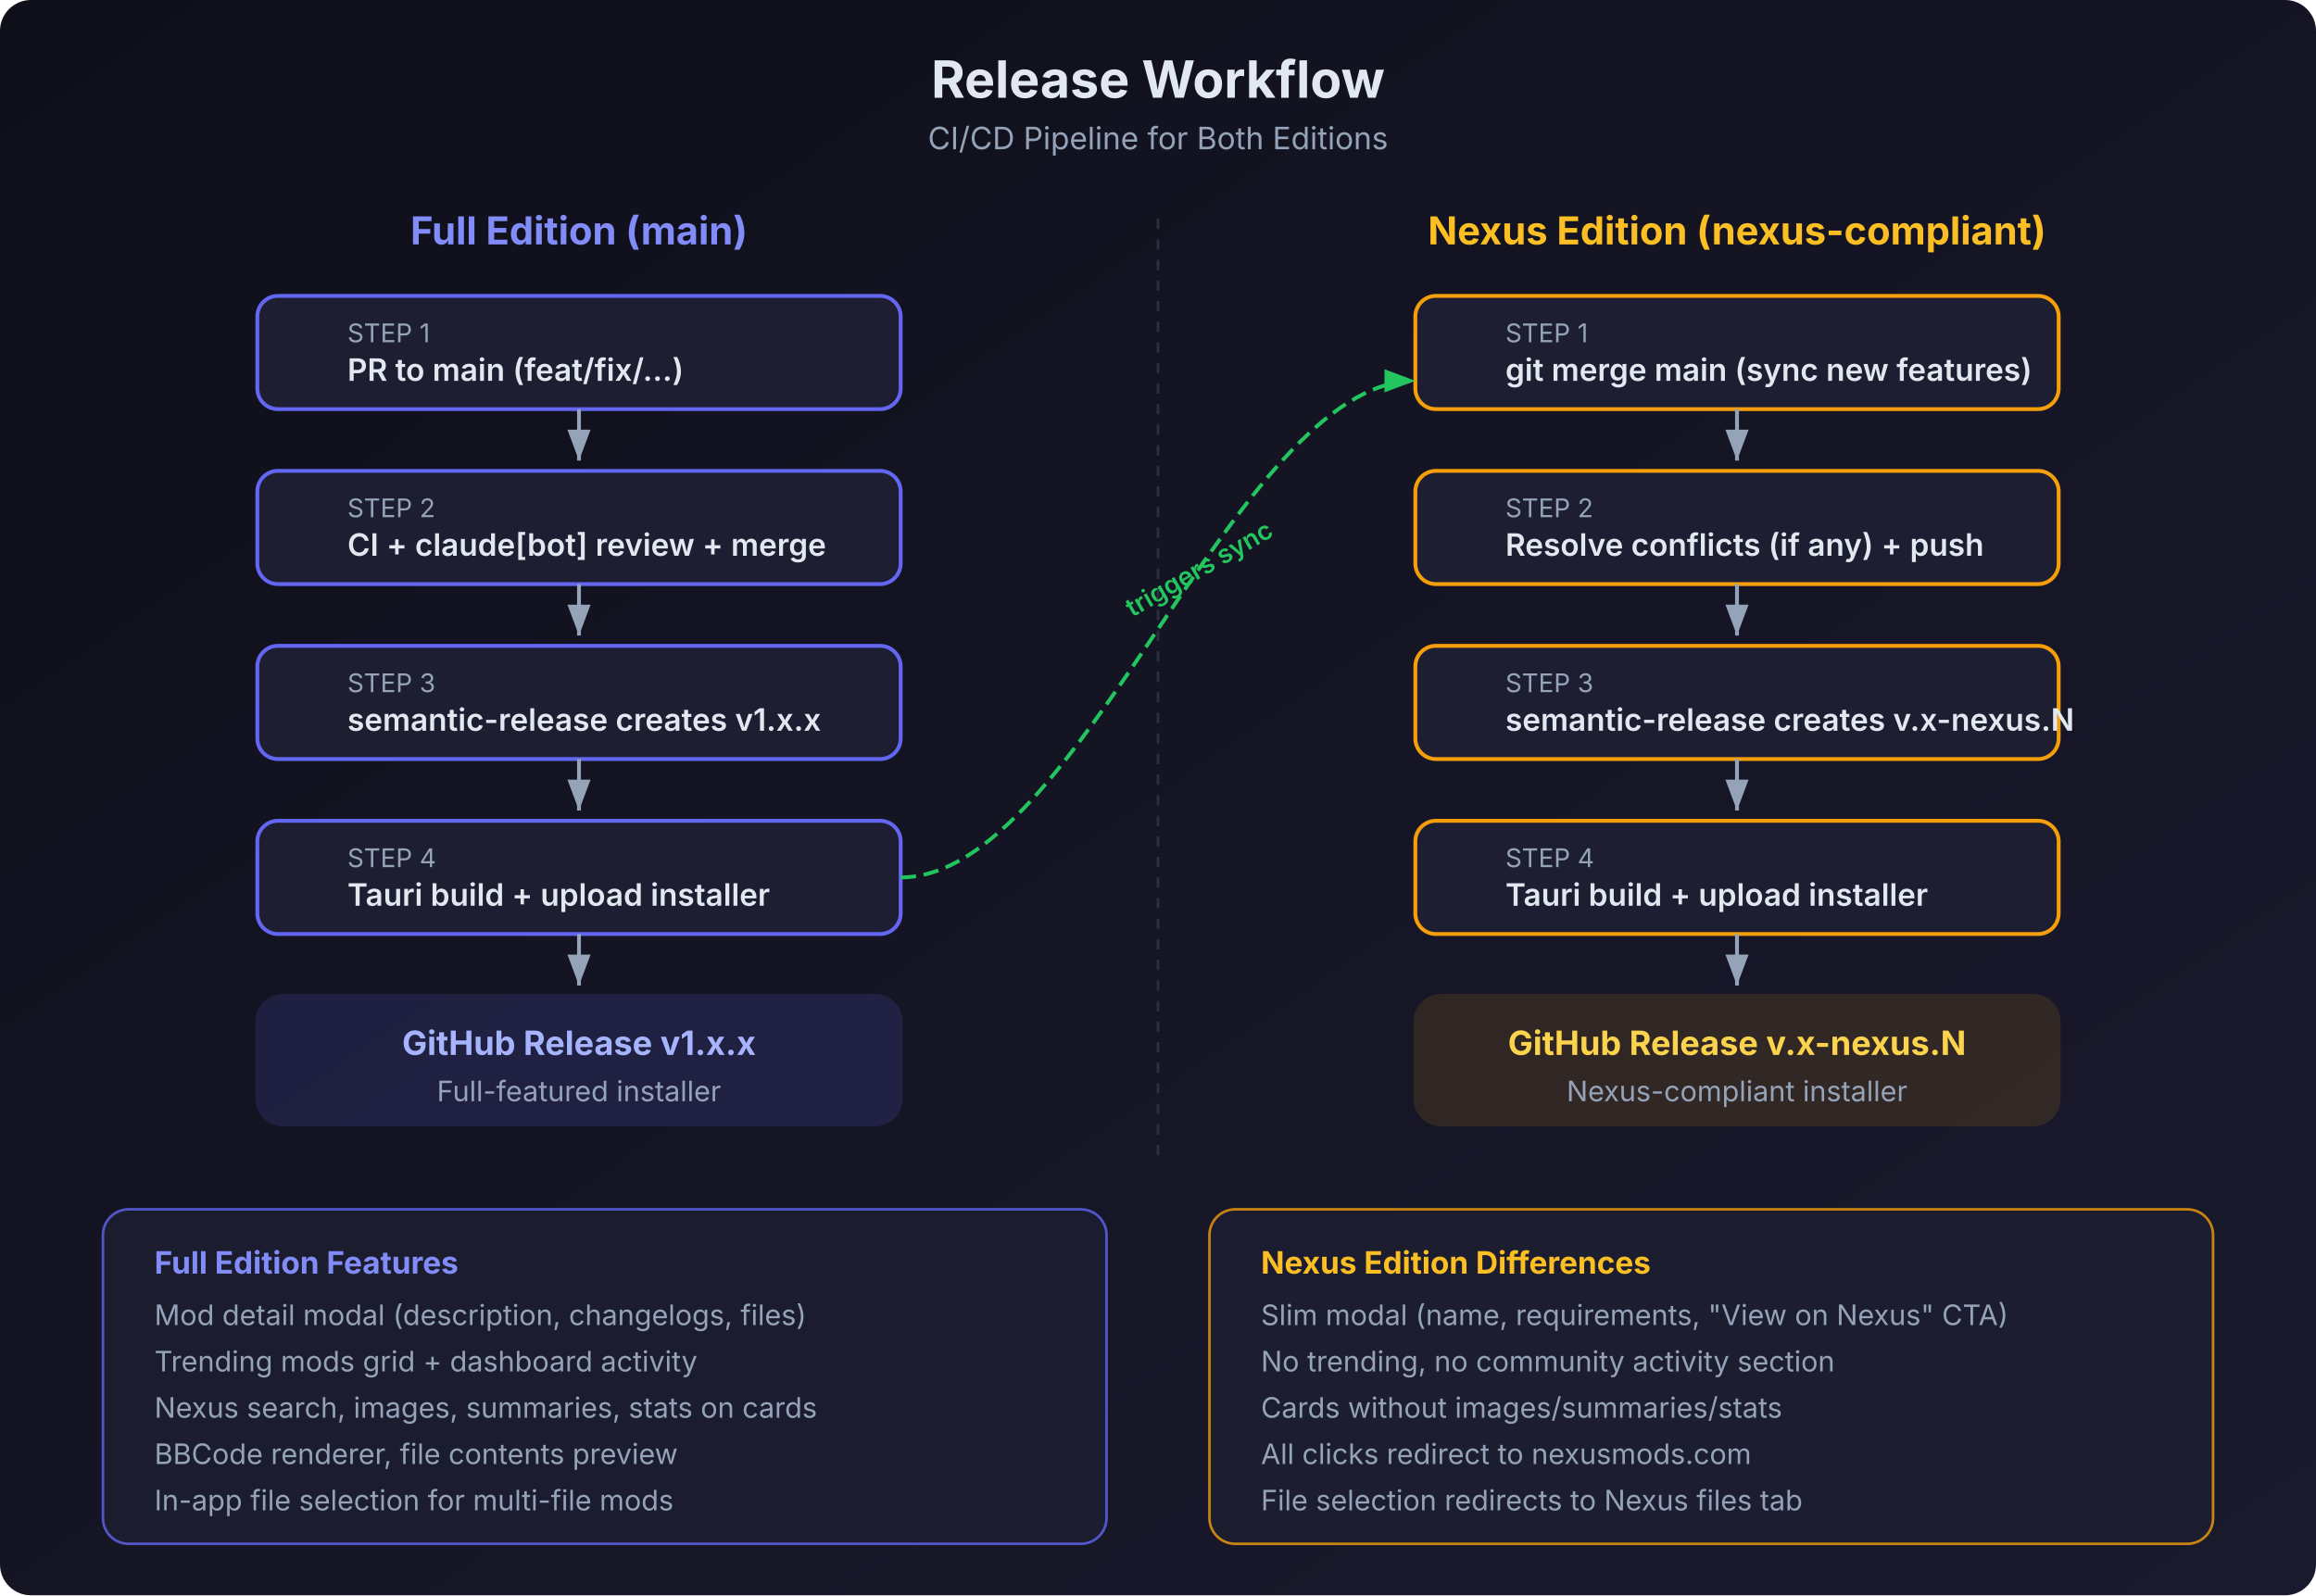
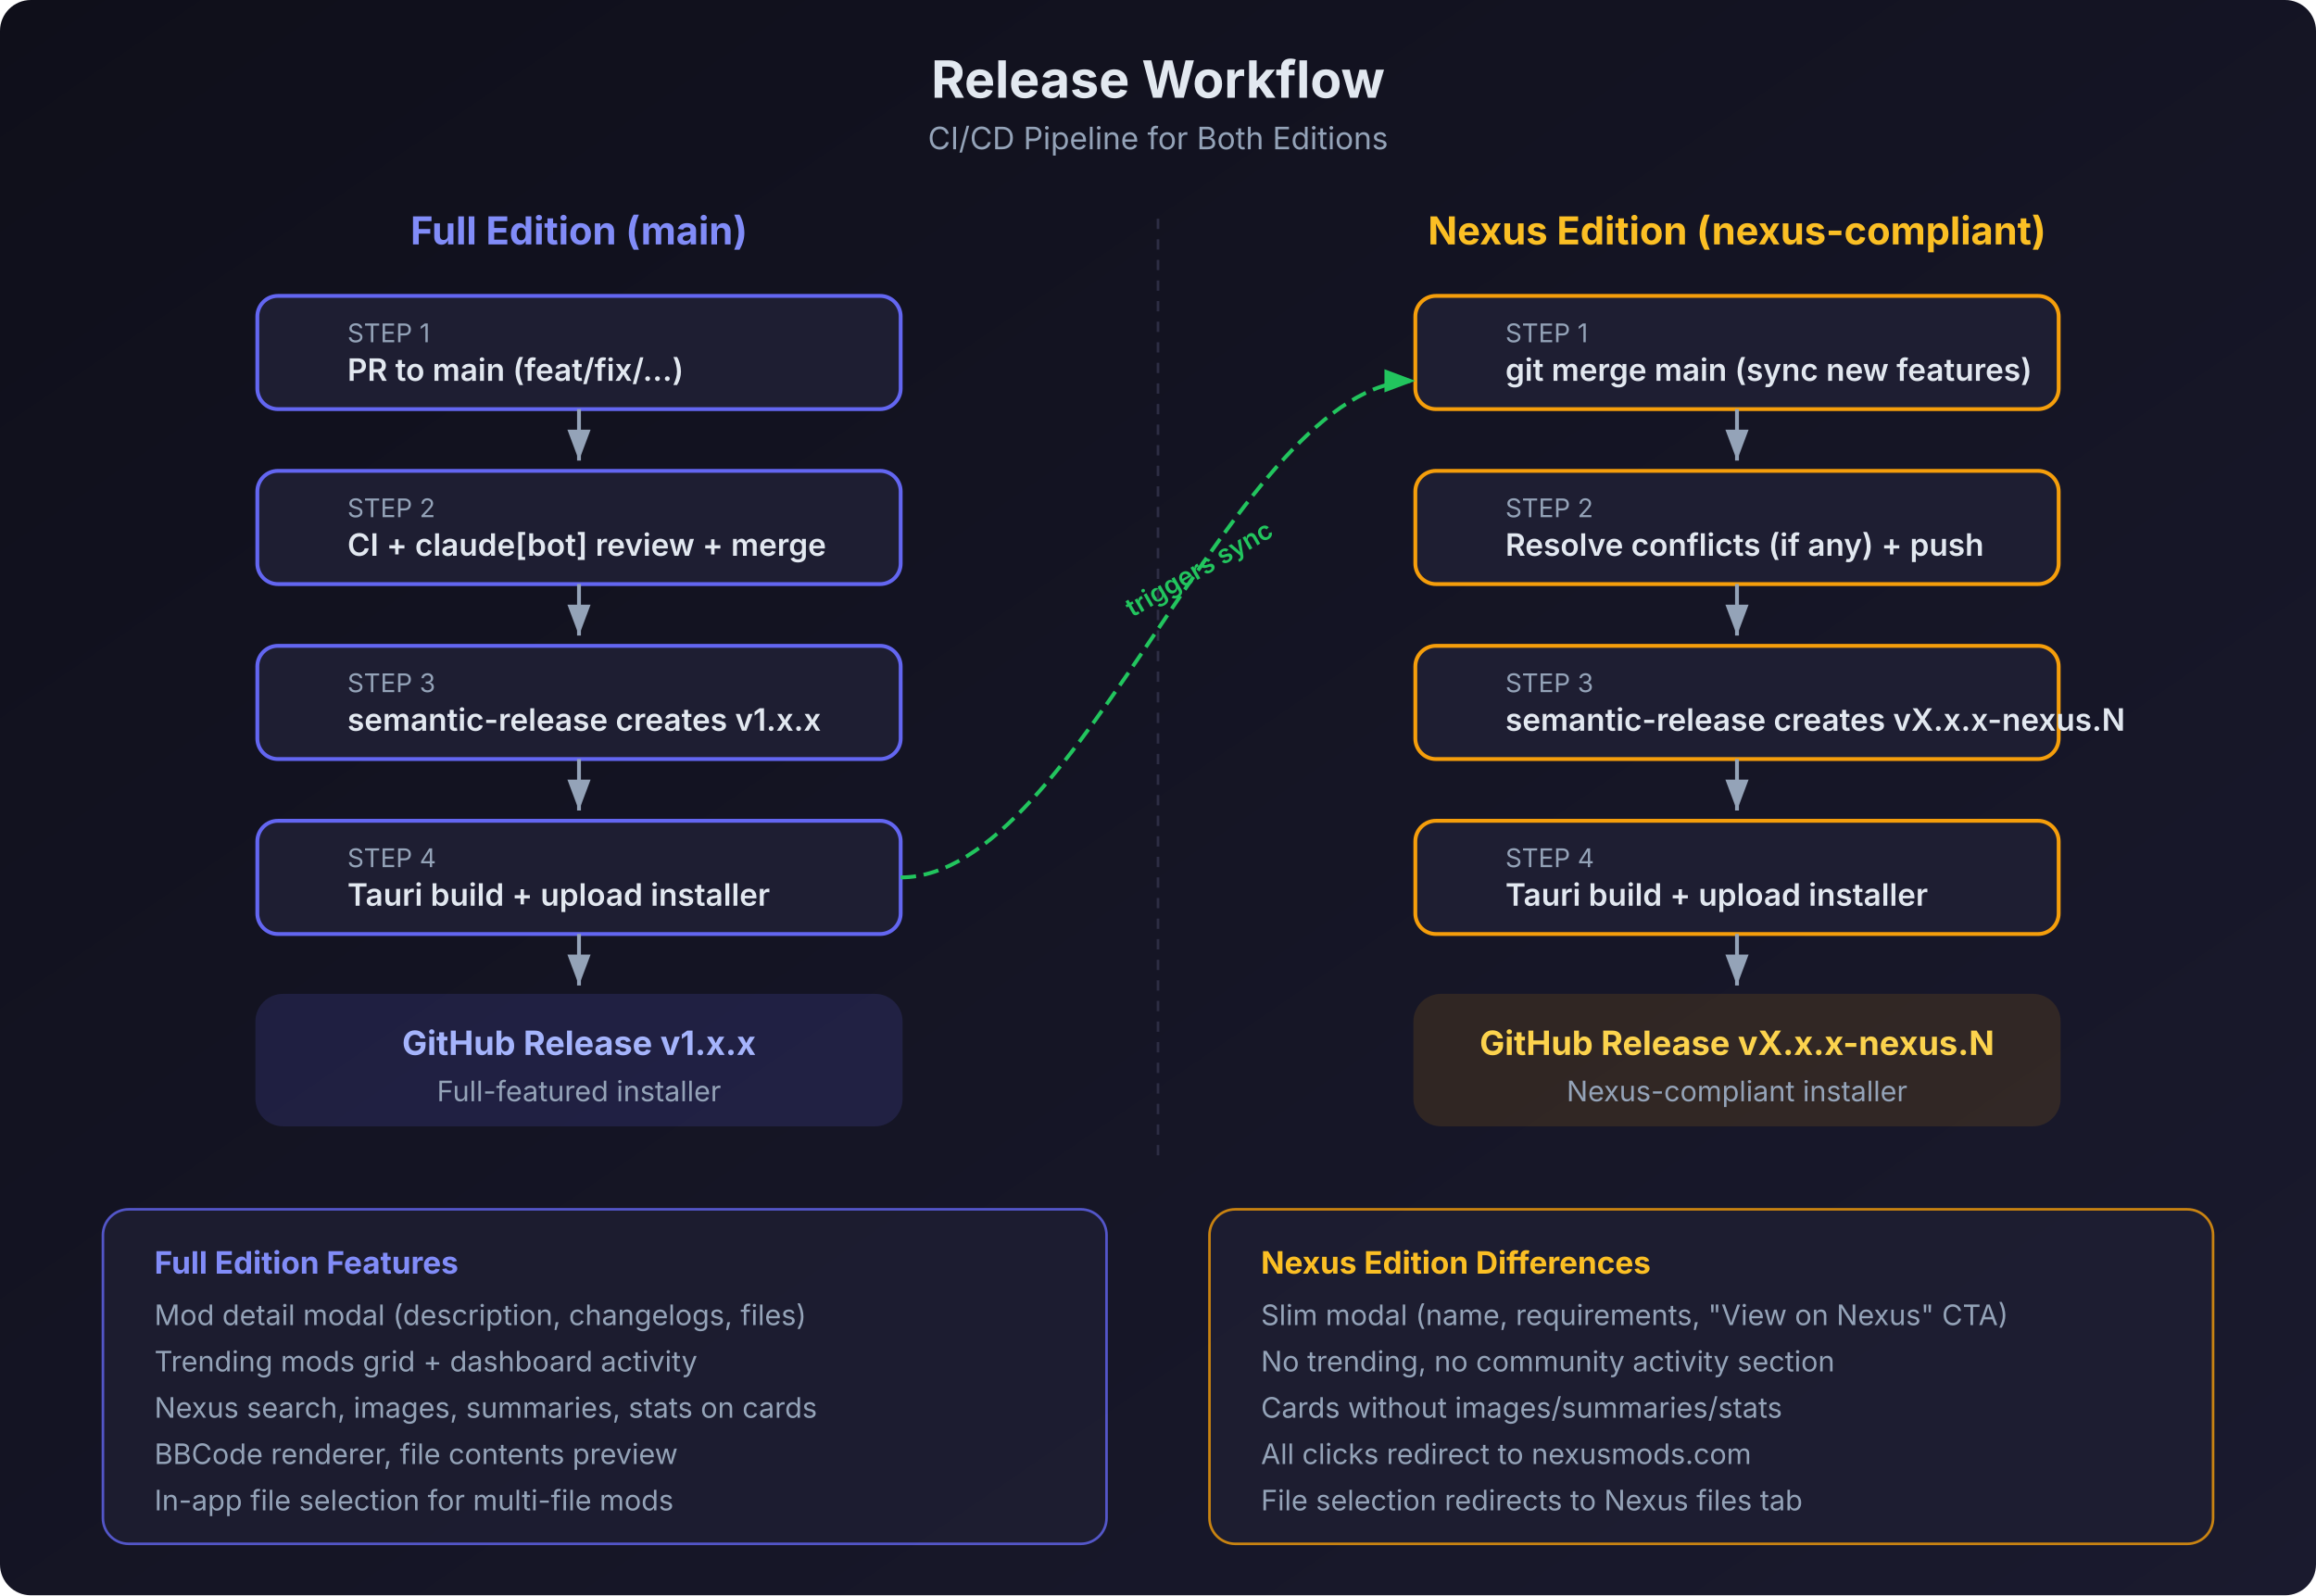
<svg xmlns="http://www.w3.org/2000/svg" viewBox="0 0 900 620" font-family="Inter, -apple-system, system-ui, sans-serif">
  <defs>
    <linearGradient id="bg2" x1="0%" y1="0%" x2="100%" y2="100%">
      <stop offset="0%" style="stop-color:#0f0f1a" />
      <stop offset="100%" style="stop-color:#1a1a2e" />
    </linearGradient>
    <marker id="arrow" markerWidth="8" markerHeight="6" refX="8" refY="3" orient="auto">
      <path d="M0,0 L8,3 L0,6 Z" fill="#94a3b8" />
    </marker>
    <marker id="arrowBlue" markerWidth="8" markerHeight="6" refX="8" refY="3" orient="auto">
      <path d="M0,0 L8,3 L0,6 Z" fill="#6366f1" />
    </marker>
    <marker id="arrowAmber" markerWidth="8" markerHeight="6" refX="8" refY="3" orient="auto">
      <path d="M0,0 L8,3 L0,6 Z" fill="#f59e0b" />
    </marker>
  </defs>
  <rect width="900" height="620" fill="url(#bg2)" rx="12" />
  <text x="450" y="38" text-anchor="middle" fill="#e2e8f0" font-size="20" font-weight="700">Release Workflow</text>
  <text x="450" y="58" text-anchor="middle" fill="#94a3b8" font-size="12">CI/CD Pipeline for Both Editions</text>
  <text x="225" y="95" text-anchor="middle" fill="#818cf8" font-size="15" font-weight="700">Full Edition (main)</text>
  <rect x="100" y="115" width="250" height="44" rx="8" fill="#1e1e32" stroke="#6366f1" stroke-width="1.5" />
  <text x="135" y="133" fill="#94a3b8" font-size="10">STEP 1</text>
  <text x="135" y="148" fill="#e2e8f0" font-size="12" font-weight="600">PR to main (feat/fix/...)</text>
  <line x1="225" y1="159" x2="225" y2="179" stroke="#94a3b8" stroke-width="1.5" marker-end="url(#arrow)" />
  <rect x="100" y="183" width="250" height="44" rx="8" fill="#1e1e32" stroke="#6366f1" stroke-width="1.5" />
  <text x="135" y="201" fill="#94a3b8" font-size="10">STEP 2</text>
  <text x="135" y="216" fill="#e2e8f0" font-size="12" font-weight="600">CI + claude[bot] review + merge</text>
  <line x1="225" y1="227" x2="225" y2="247" stroke="#94a3b8" stroke-width="1.5" marker-end="url(#arrow)" />
  <rect x="100" y="251" width="250" height="44" rx="8" fill="#1e1e32" stroke="#6366f1" stroke-width="1.5" />
  <text x="135" y="269" fill="#94a3b8" font-size="10">STEP 3</text>
  <text x="135" y="284" fill="#e2e8f0" font-size="12" font-weight="600">semantic-release creates v1.x.x</text>
  <line x1="225" y1="295" x2="225" y2="315" stroke="#94a3b8" stroke-width="1.5" marker-end="url(#arrow)" />
  <rect x="100" y="319" width="250" height="44" rx="8" fill="#1e1e32" stroke="#6366f1" stroke-width="1.5" />
  <text x="135" y="337" fill="#94a3b8" font-size="10">STEP 4</text>
  <text x="135" y="352" fill="#e2e8f0" font-size="12" font-weight="600">Tauri build + upload installer</text>
  <line x1="225" y1="363" x2="225" y2="383" stroke="#94a3b8" stroke-width="1.5" marker-end="url(#arrow)" />
  <rect x="100" y="387" width="250" height="50" rx="10" fill="#6366f1" opacity="0.15" stroke="#6366f1" stroke-width="1.5" />
  <text x="225" y="410" text-anchor="middle" fill="#a5b4fc" font-size="13" font-weight="700">GitHub Release v1.x.x</text>
  <text x="225" y="428" text-anchor="middle" fill="#94a3b8" font-size="11">Full-featured installer</text>
  <text x="675" y="95" text-anchor="middle" fill="#fbbf24" font-size="15" font-weight="700">Nexus Edition (nexus-compliant)</text>
  <rect x="550" y="115" width="250" height="44" rx="8" fill="#1e1e32" stroke="#f59e0b" stroke-width="1.5" />
  <text x="585" y="133" fill="#94a3b8" font-size="10">STEP 1</text>
  <text x="585" y="148" fill="#e2e8f0" font-size="12" font-weight="600">git merge main (sync new features)</text>
  <line x1="675" y1="159" x2="675" y2="179" stroke="#94a3b8" stroke-width="1.5" marker-end="url(#arrow)" />
  <rect x="550" y="183" width="250" height="44" rx="8" fill="#1e1e32" stroke="#f59e0b" stroke-width="1.5" />
  <text x="585" y="201" fill="#94a3b8" font-size="10">STEP 2</text>
  <text x="585" y="216" fill="#e2e8f0" font-size="12" font-weight="600">Resolve conflicts (if any) + push</text>
  <line x1="675" y1="227" x2="675" y2="247" stroke="#94a3b8" stroke-width="1.5" marker-end="url(#arrow)" />
  <rect x="550" y="251" width="250" height="44" rx="8" fill="#1e1e32" stroke="#f59e0b" stroke-width="1.5" />
  <text x="585" y="269" fill="#94a3b8" font-size="10">STEP 3</text>
-   <text x="585" y="284" fill="#e2e8f0" font-size="12" font-weight="600">semantic-release creates v.x-nexus.N</text>
+   <text x="585" y="284" fill="#e2e8f0" font-size="12" font-weight="600">semantic-release creates vX.x.x-nexus.N</text>
  <line x1="675" y1="295" x2="675" y2="315" stroke="#94a3b8" stroke-width="1.5" marker-end="url(#arrow)" />
  <rect x="550" y="319" width="250" height="44" rx="8" fill="#1e1e32" stroke="#f59e0b" stroke-width="1.5" />
  <text x="585" y="337" fill="#94a3b8" font-size="10">STEP 4</text>
  <text x="585" y="352" fill="#e2e8f0" font-size="12" font-weight="600">Tauri build + upload installer</text>
  <line x1="675" y1="363" x2="675" y2="383" stroke="#94a3b8" stroke-width="1.5" marker-end="url(#arrow)" />
  <rect x="550" y="387" width="250" height="50" rx="10" fill="#f59e0b" opacity="0.12" stroke="#f59e0b" stroke-width="1.5" />
-   <text x="675" y="410" text-anchor="middle" fill="#fcd34d" font-size="13" font-weight="700">GitHub Release v.x-nexus.N</text>
+   <text x="675" y="410" text-anchor="middle" fill="#fcd34d" font-size="13" font-weight="700">GitHub Release vX.x.x-nexus.N</text>
  <text x="675" y="428" text-anchor="middle" fill="#94a3b8" font-size="11">Nexus-compliant installer</text>
  <path d="M350,341 C420,341 480,148 550,148" stroke="#22c55e" stroke-width="1.5" fill="none" stroke-dasharray="6,3" marker-end="url(#arrowGreen2)" />
  <text x="440" y="240" fill="#22c55e" font-size="10" font-weight="600" transform="rotate(-30,440,240)">triggers sync</text>
  <defs>
    <marker id="arrowGreen2" markerWidth="8" markerHeight="6" refX="8" refY="3" orient="auto">
      <path d="M0,0 L8,3 L0,6 Z" fill="#22c55e" />
    </marker>
  </defs>
  <line x1="450" y1="85" x2="450" y2="450" stroke="#2d2d44" stroke-width="1" stroke-dasharray="4,4" />
  <rect x="40" y="470" width="390" height="130" rx="10" fill="#1e1e32" stroke="#6366f1" stroke-width="1" opacity="0.8" />
  <text x="60" y="495" fill="#818cf8" font-size="12" font-weight="700">Full Edition Features</text>
  <text x="60" y="515" fill="#94a3b8" font-size="11">Mod detail modal (description, changelogs, files)</text>
  <text x="60" y="533" fill="#94a3b8" font-size="11">Trending mods grid + dashboard activity</text>
  <text x="60" y="551" fill="#94a3b8" font-size="11">Nexus search, images, summaries, stats on cards</text>
  <text x="60" y="569" fill="#94a3b8" font-size="11">BBCode renderer, file contents preview</text>
  <text x="60" y="587" fill="#94a3b8" font-size="11">In-app file selection for multi-file mods</text>
  <rect x="470" y="470" width="390" height="130" rx="10" fill="#1e1e32" stroke="#f59e0b" stroke-width="1" opacity="0.8" />
  <text x="490" y="495" fill="#fbbf24" font-size="12" font-weight="700">Nexus Edition Differences</text>
  <text x="490" y="515" fill="#94a3b8" font-size="11">Slim modal (name, requirements, "View on Nexus" CTA)</text>
  <text x="490" y="533" fill="#94a3b8" font-size="11">No trending, no community activity section</text>
  <text x="490" y="551" fill="#94a3b8" font-size="11">Cards without images/summaries/stats</text>
  <text x="490" y="569" fill="#94a3b8" font-size="11">All clicks redirect to nexusmods.com</text>
  <text x="490" y="587" fill="#94a3b8" font-size="11">File selection redirects to Nexus files tab</text>
</svg>
